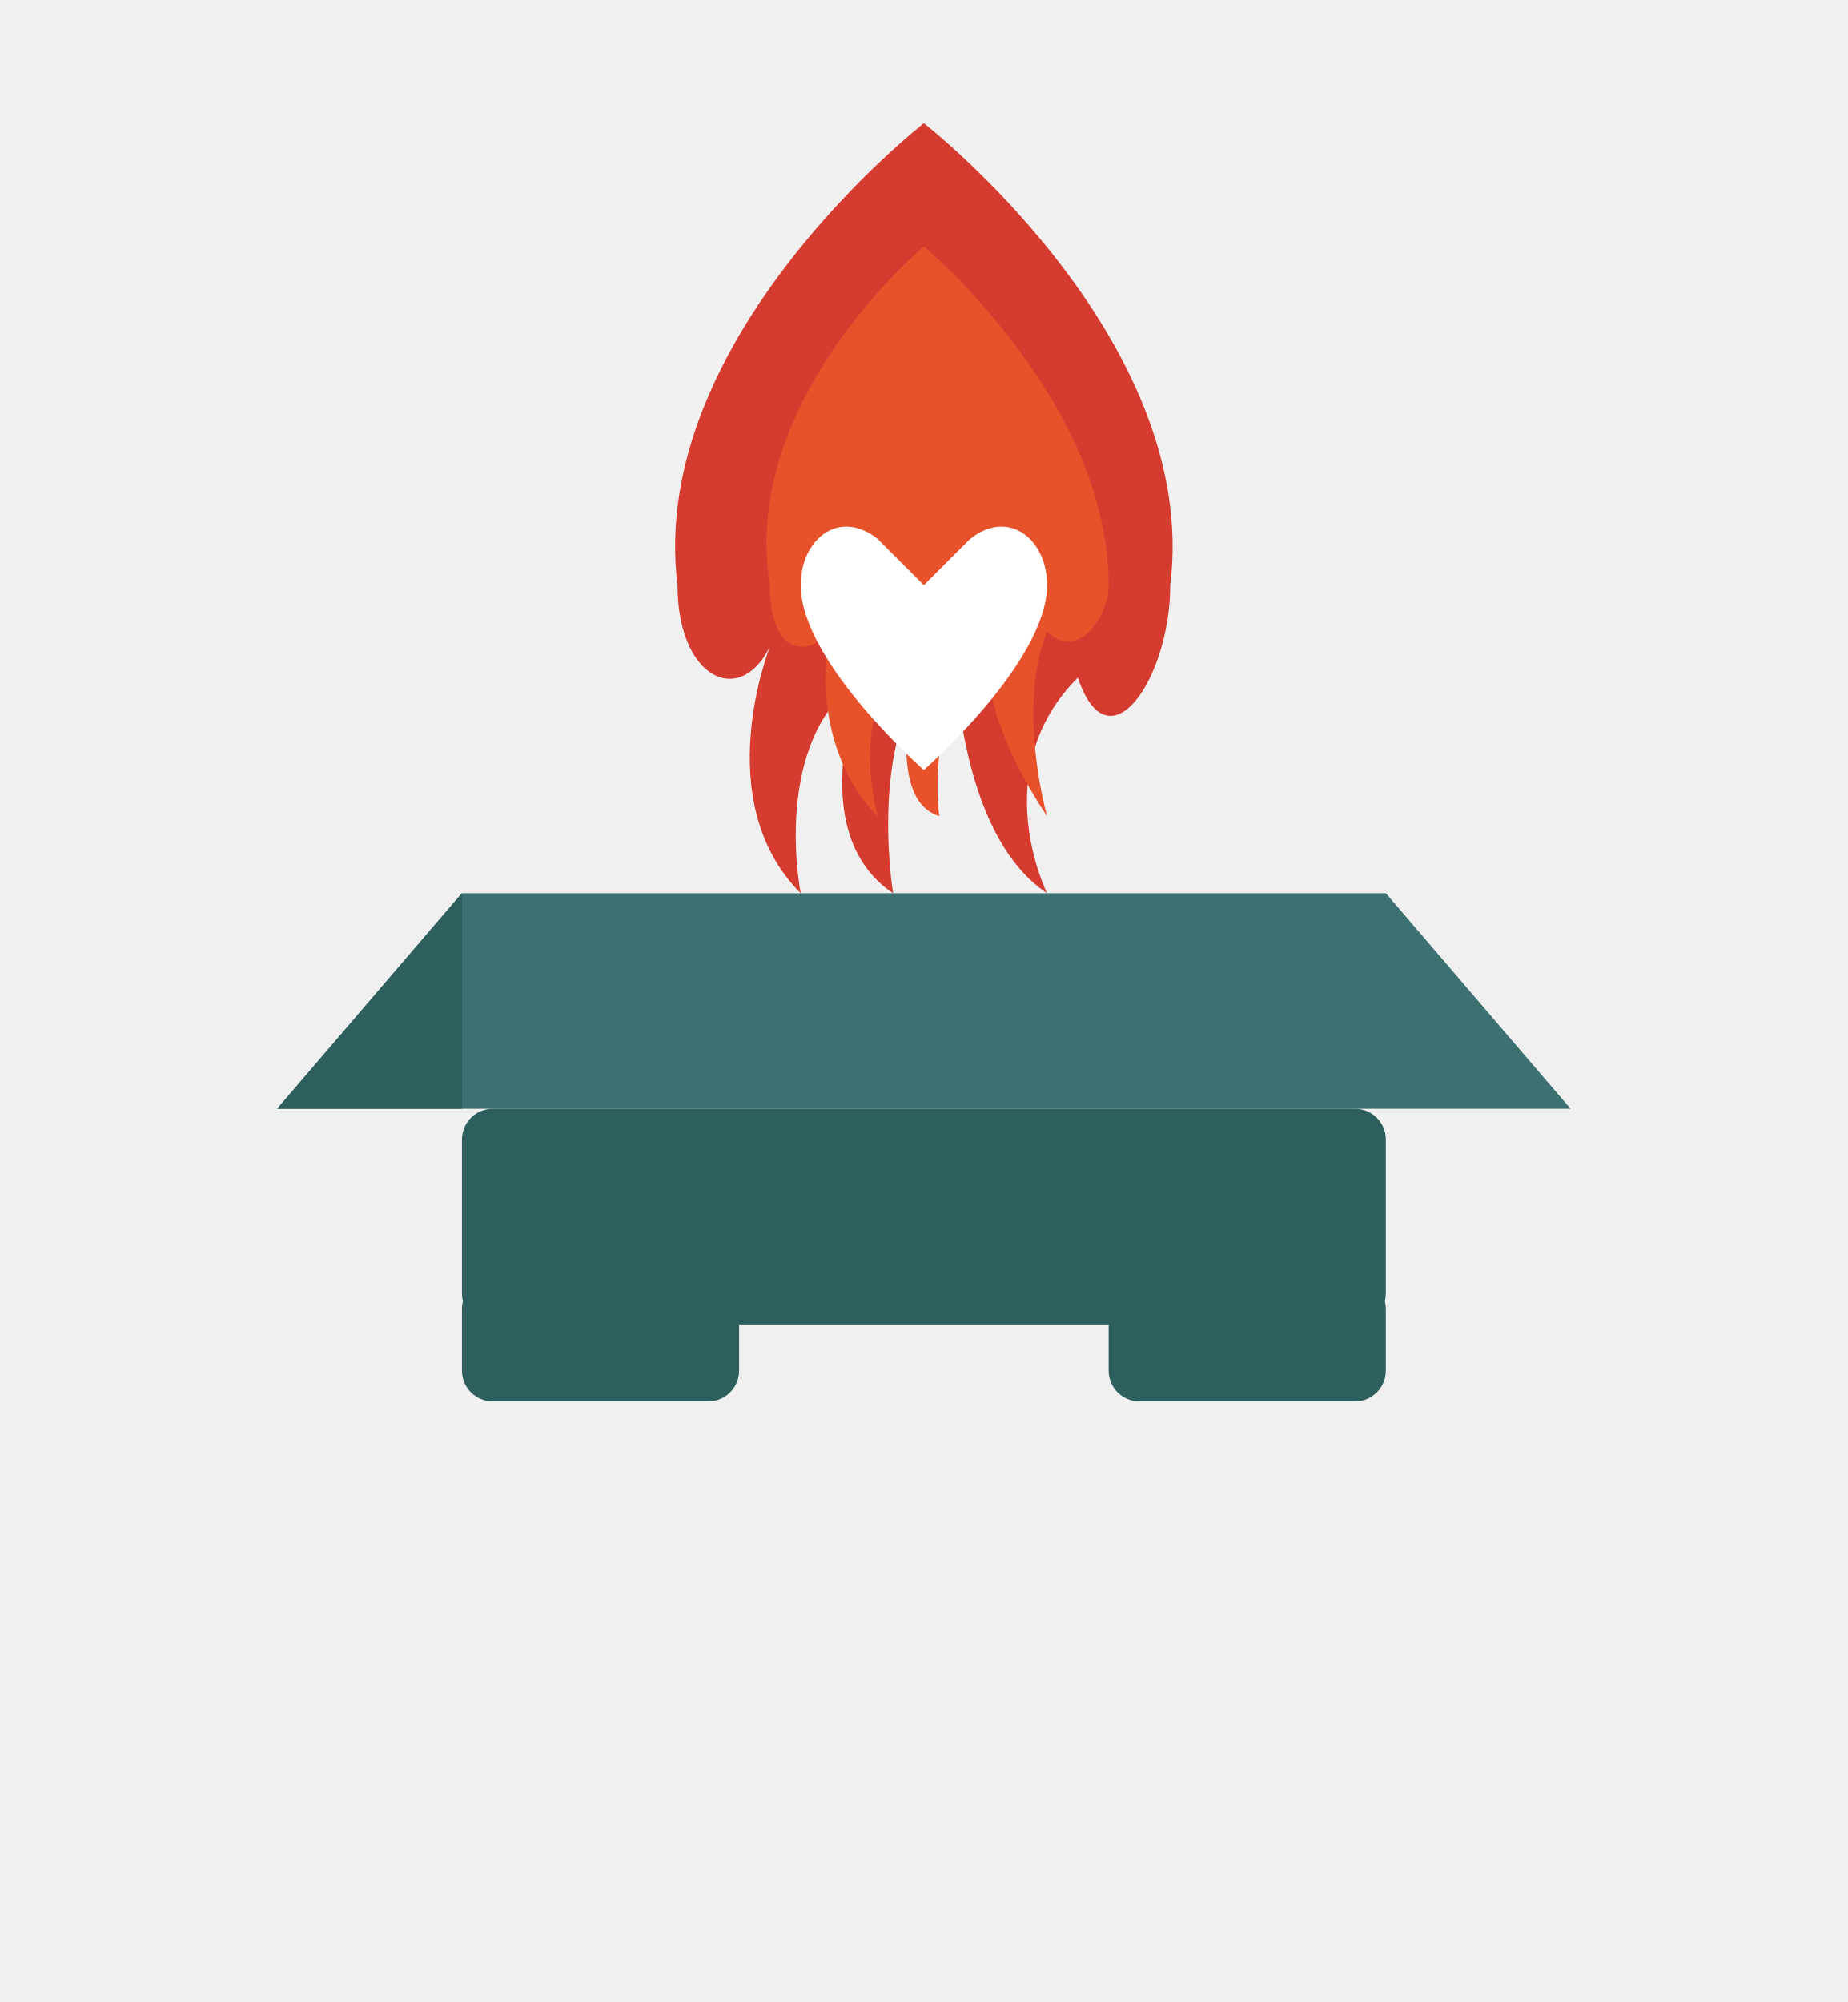
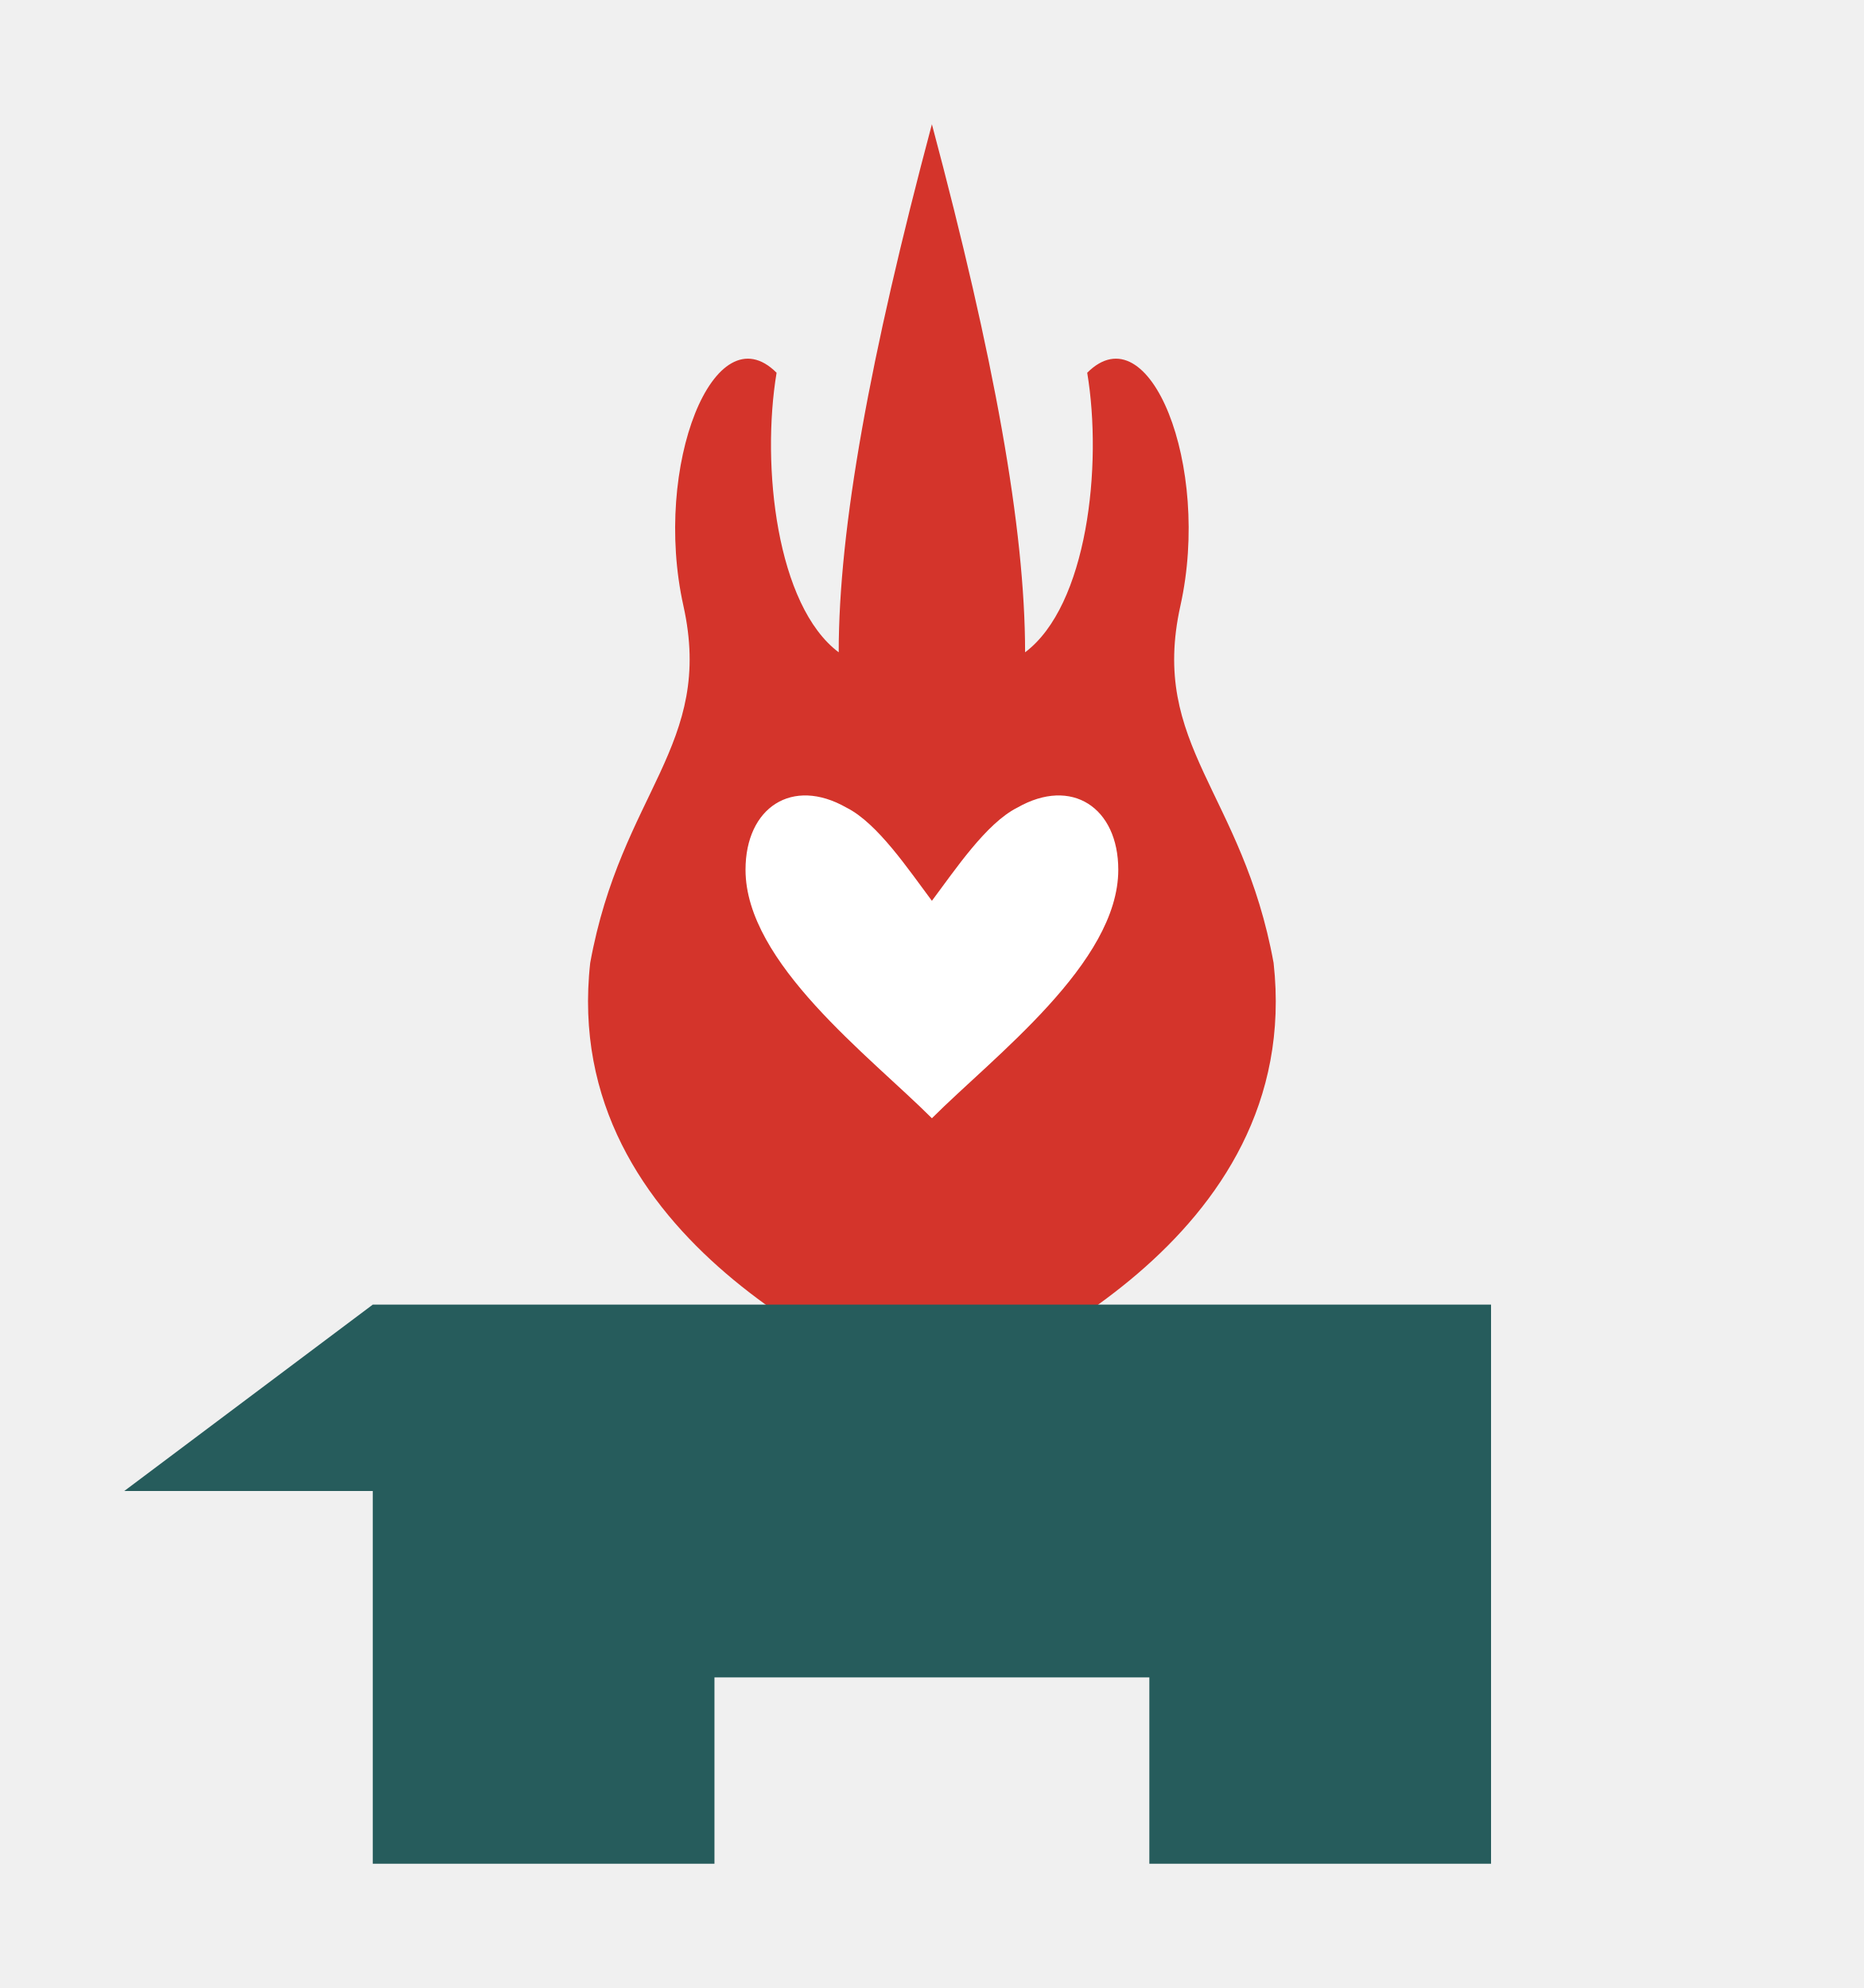
- <svg xmlns="http://www.w3.org/2000/svg" viewBox="0 0 120 130" fill="none">
-   <path d="M18 72 L30 58 L90 58 L102 72 Z" fill="#3d7070" />
-   <rect x="30" y="72" width="60" height="14" rx="2" fill="#2d5f5f" />
-   <rect x="30" y="83" width="18" height="8" rx="2" fill="#2d5f5f" />
-   <rect x="72" y="83" width="18" height="8" rx="2" fill="#2d5f5f" />
-   <path d="M18 72 L30 58 L30 72 Z" fill="#2d5f5f" />
-   <path d="M60 8 C60 8 42 22 44 38 C44 44 48 46 50 42 C50 42 46 52 52 58 C52 58 50 48 56 44 C56 44 52 54 58 58 C58 58 56 46 62 42 C62 42 62 54 68 58 C68 58 64 50 70 44 C72 50 76 44 76 38 C78 22 60 8 60 8Z" fill="#d63b2f" />
-   <path d="M60 16 C60 16 48 26 50 38 C50 42 52 43 54 41 C53 45 54 50 57 53 C57 53 55 46 59 43 C59 47 58 52 61 53 C61 53 60 46 64 42 C64 46 66 50 68 53 C68 53 66 46 68 41 C70 43 72 40 72 38 C72 26 60 16 60 16Z" fill="#e8522a" />
-   <path d="M60 50 C60 50 52 43 52 38 C52 35 54.5 33 57 35 C58 36 59 37 60 38 C61 37 62 36 63 35 C65.5 33 68 35 68 38 C68 43 60 50 60 50Z" fill="white" />
+ <svg xmlns="http://www.w3.org/2000/svg" viewBox="0 0 120 128">
+   <path d="     M 60,90     C 56,88 36,80 38,62     C 40,51 46,48 44,39     C 42,30 46,20 50,24     C 49,30 50,39 54,42     C 54,34 56,23 60,8     C 64,23 66,34 66,42     C 70,39 71,30 70,24     C 74,20 78,30 76,39     C 74,48 80,51 82,62     C 84,80 64,88 60,90     Z" fill="#D4342B" />
+   <path d="     M 60,72     C 56,68 48,62 48,56     C 48,52 51,50 54.5,52     C 56.5,53 58.5,56 60,58     C 61.5,56 63.5,53 65.5,52     C 69,50 72,52 72,56     C 72,62 64,68 60,72     Z" fill="white" />
+   <path d="     M 8,96     L 24,84     L 96,84     L 96,120     L 74,120     L 74,108     L 46,108     L 46,120     L 24,120     L 24,96     Z" fill="#265C5C" />
</svg>
